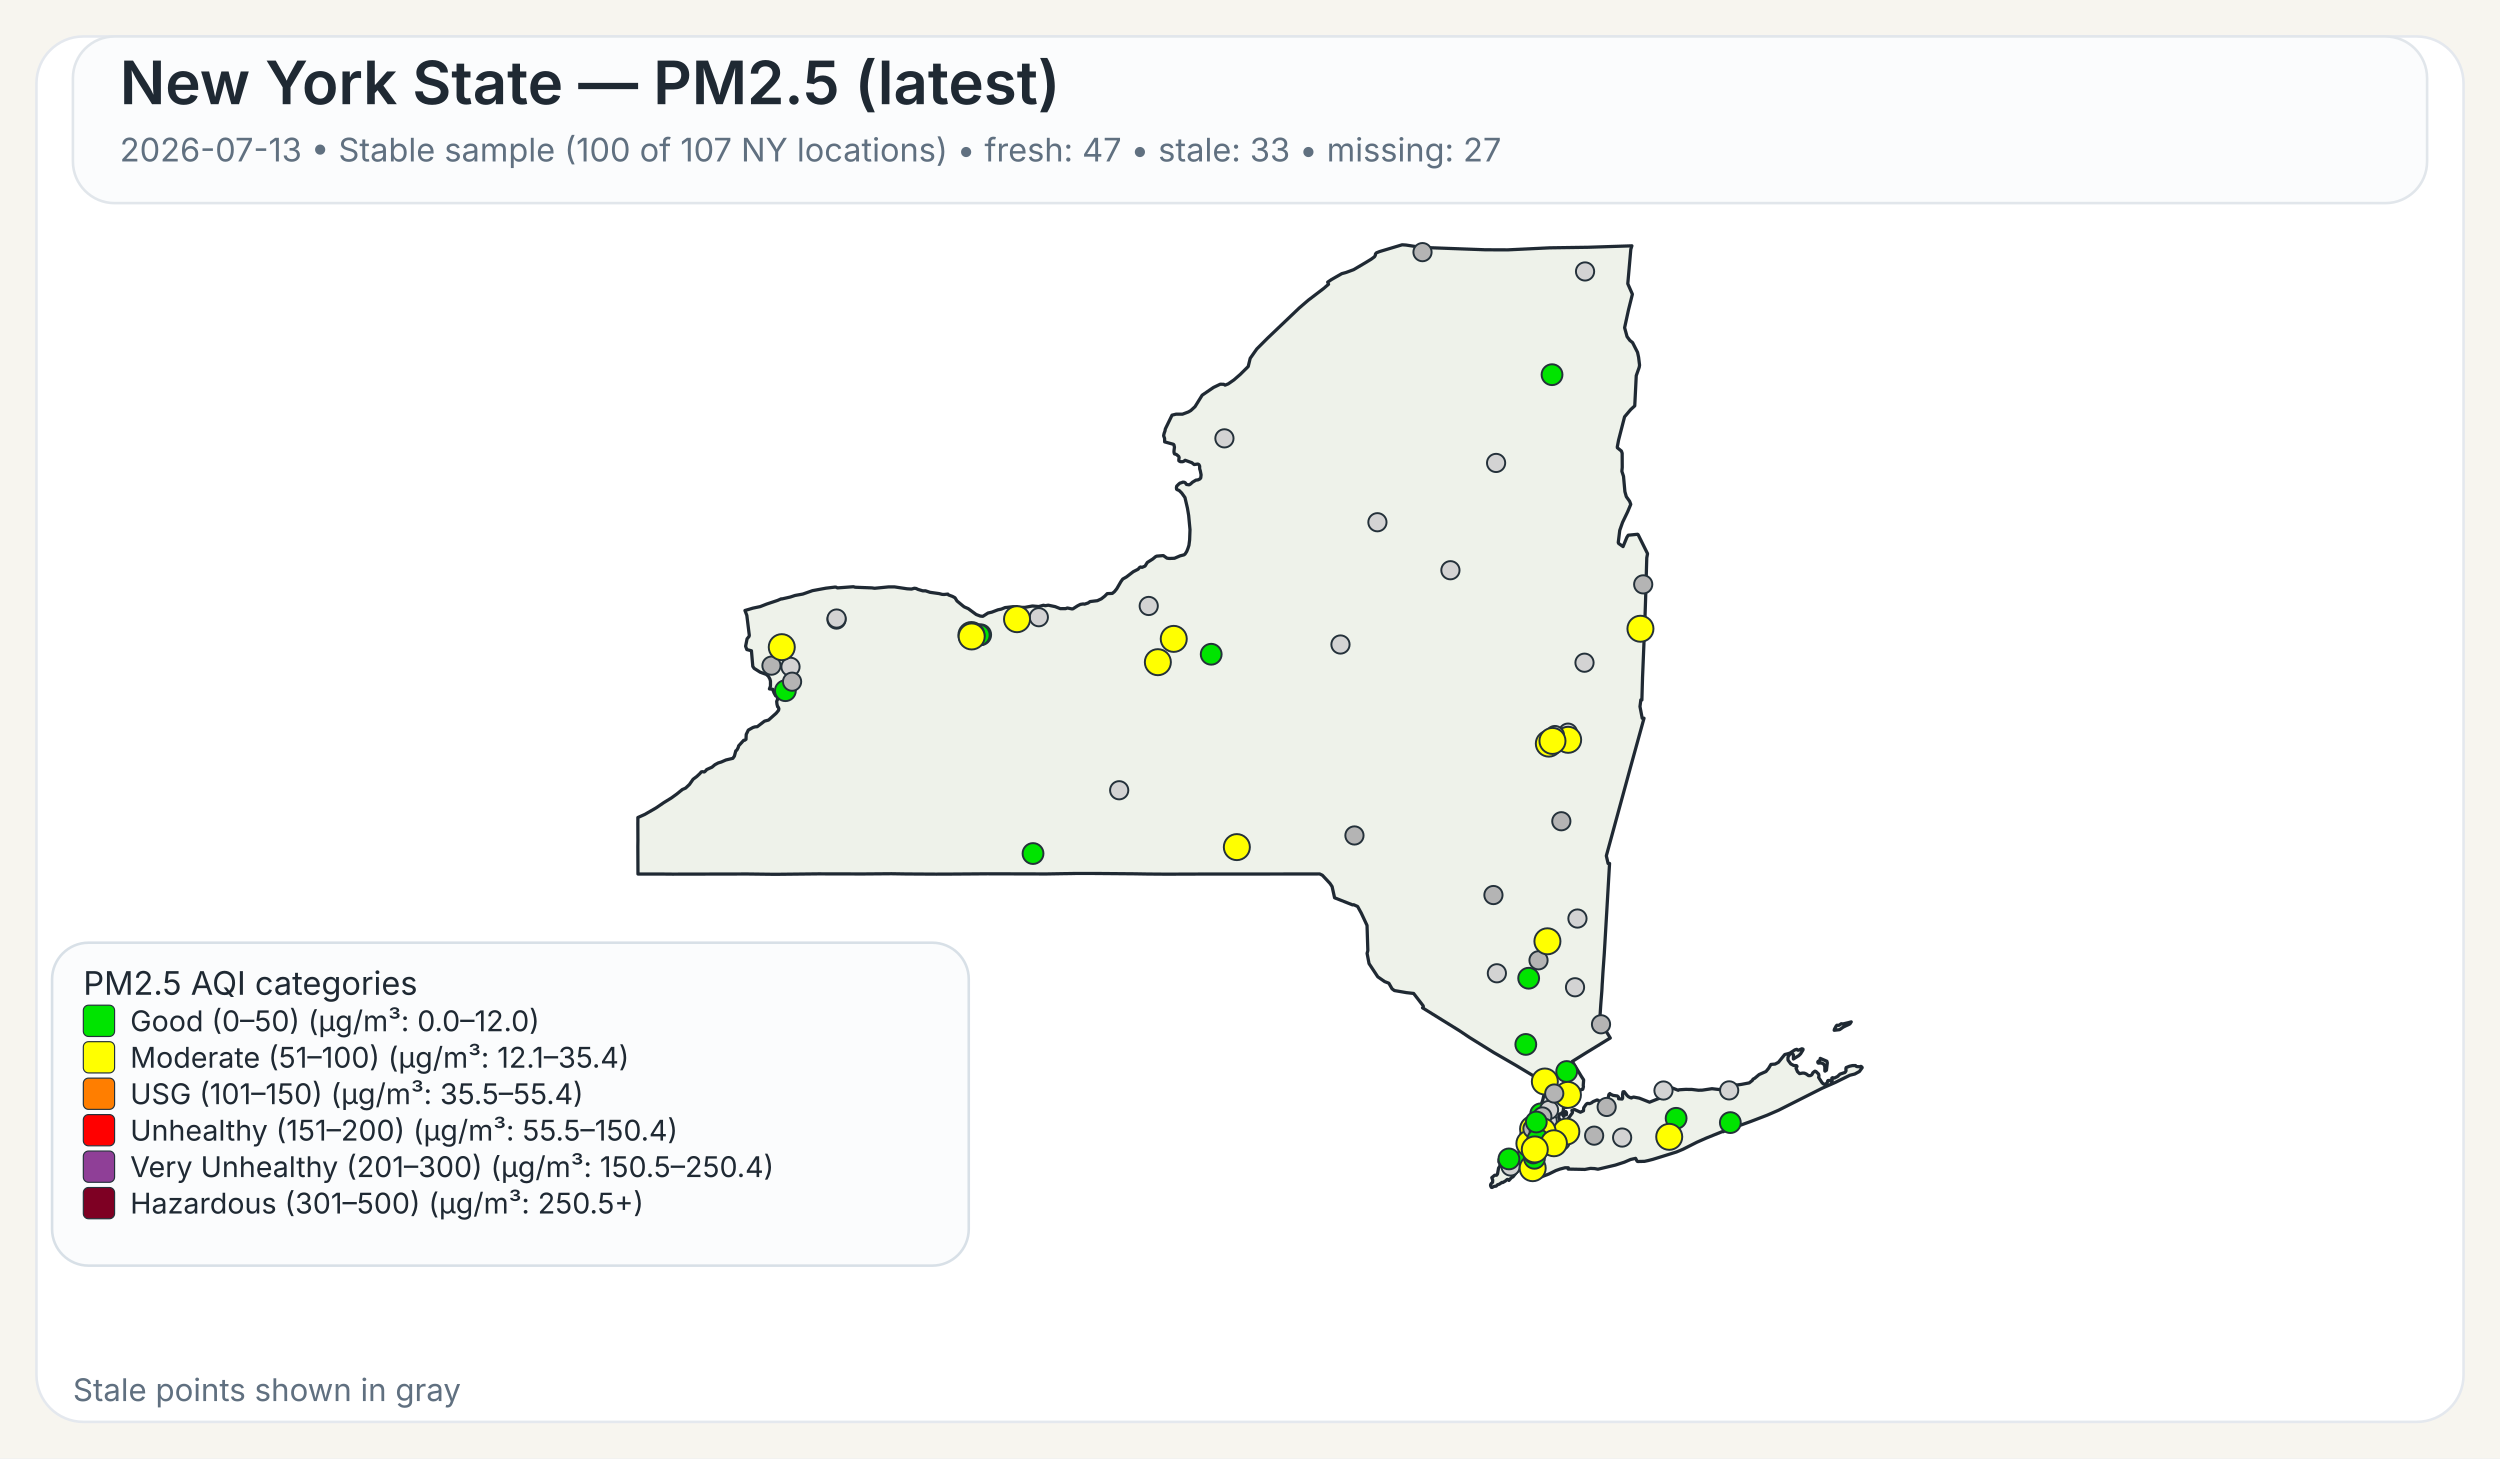
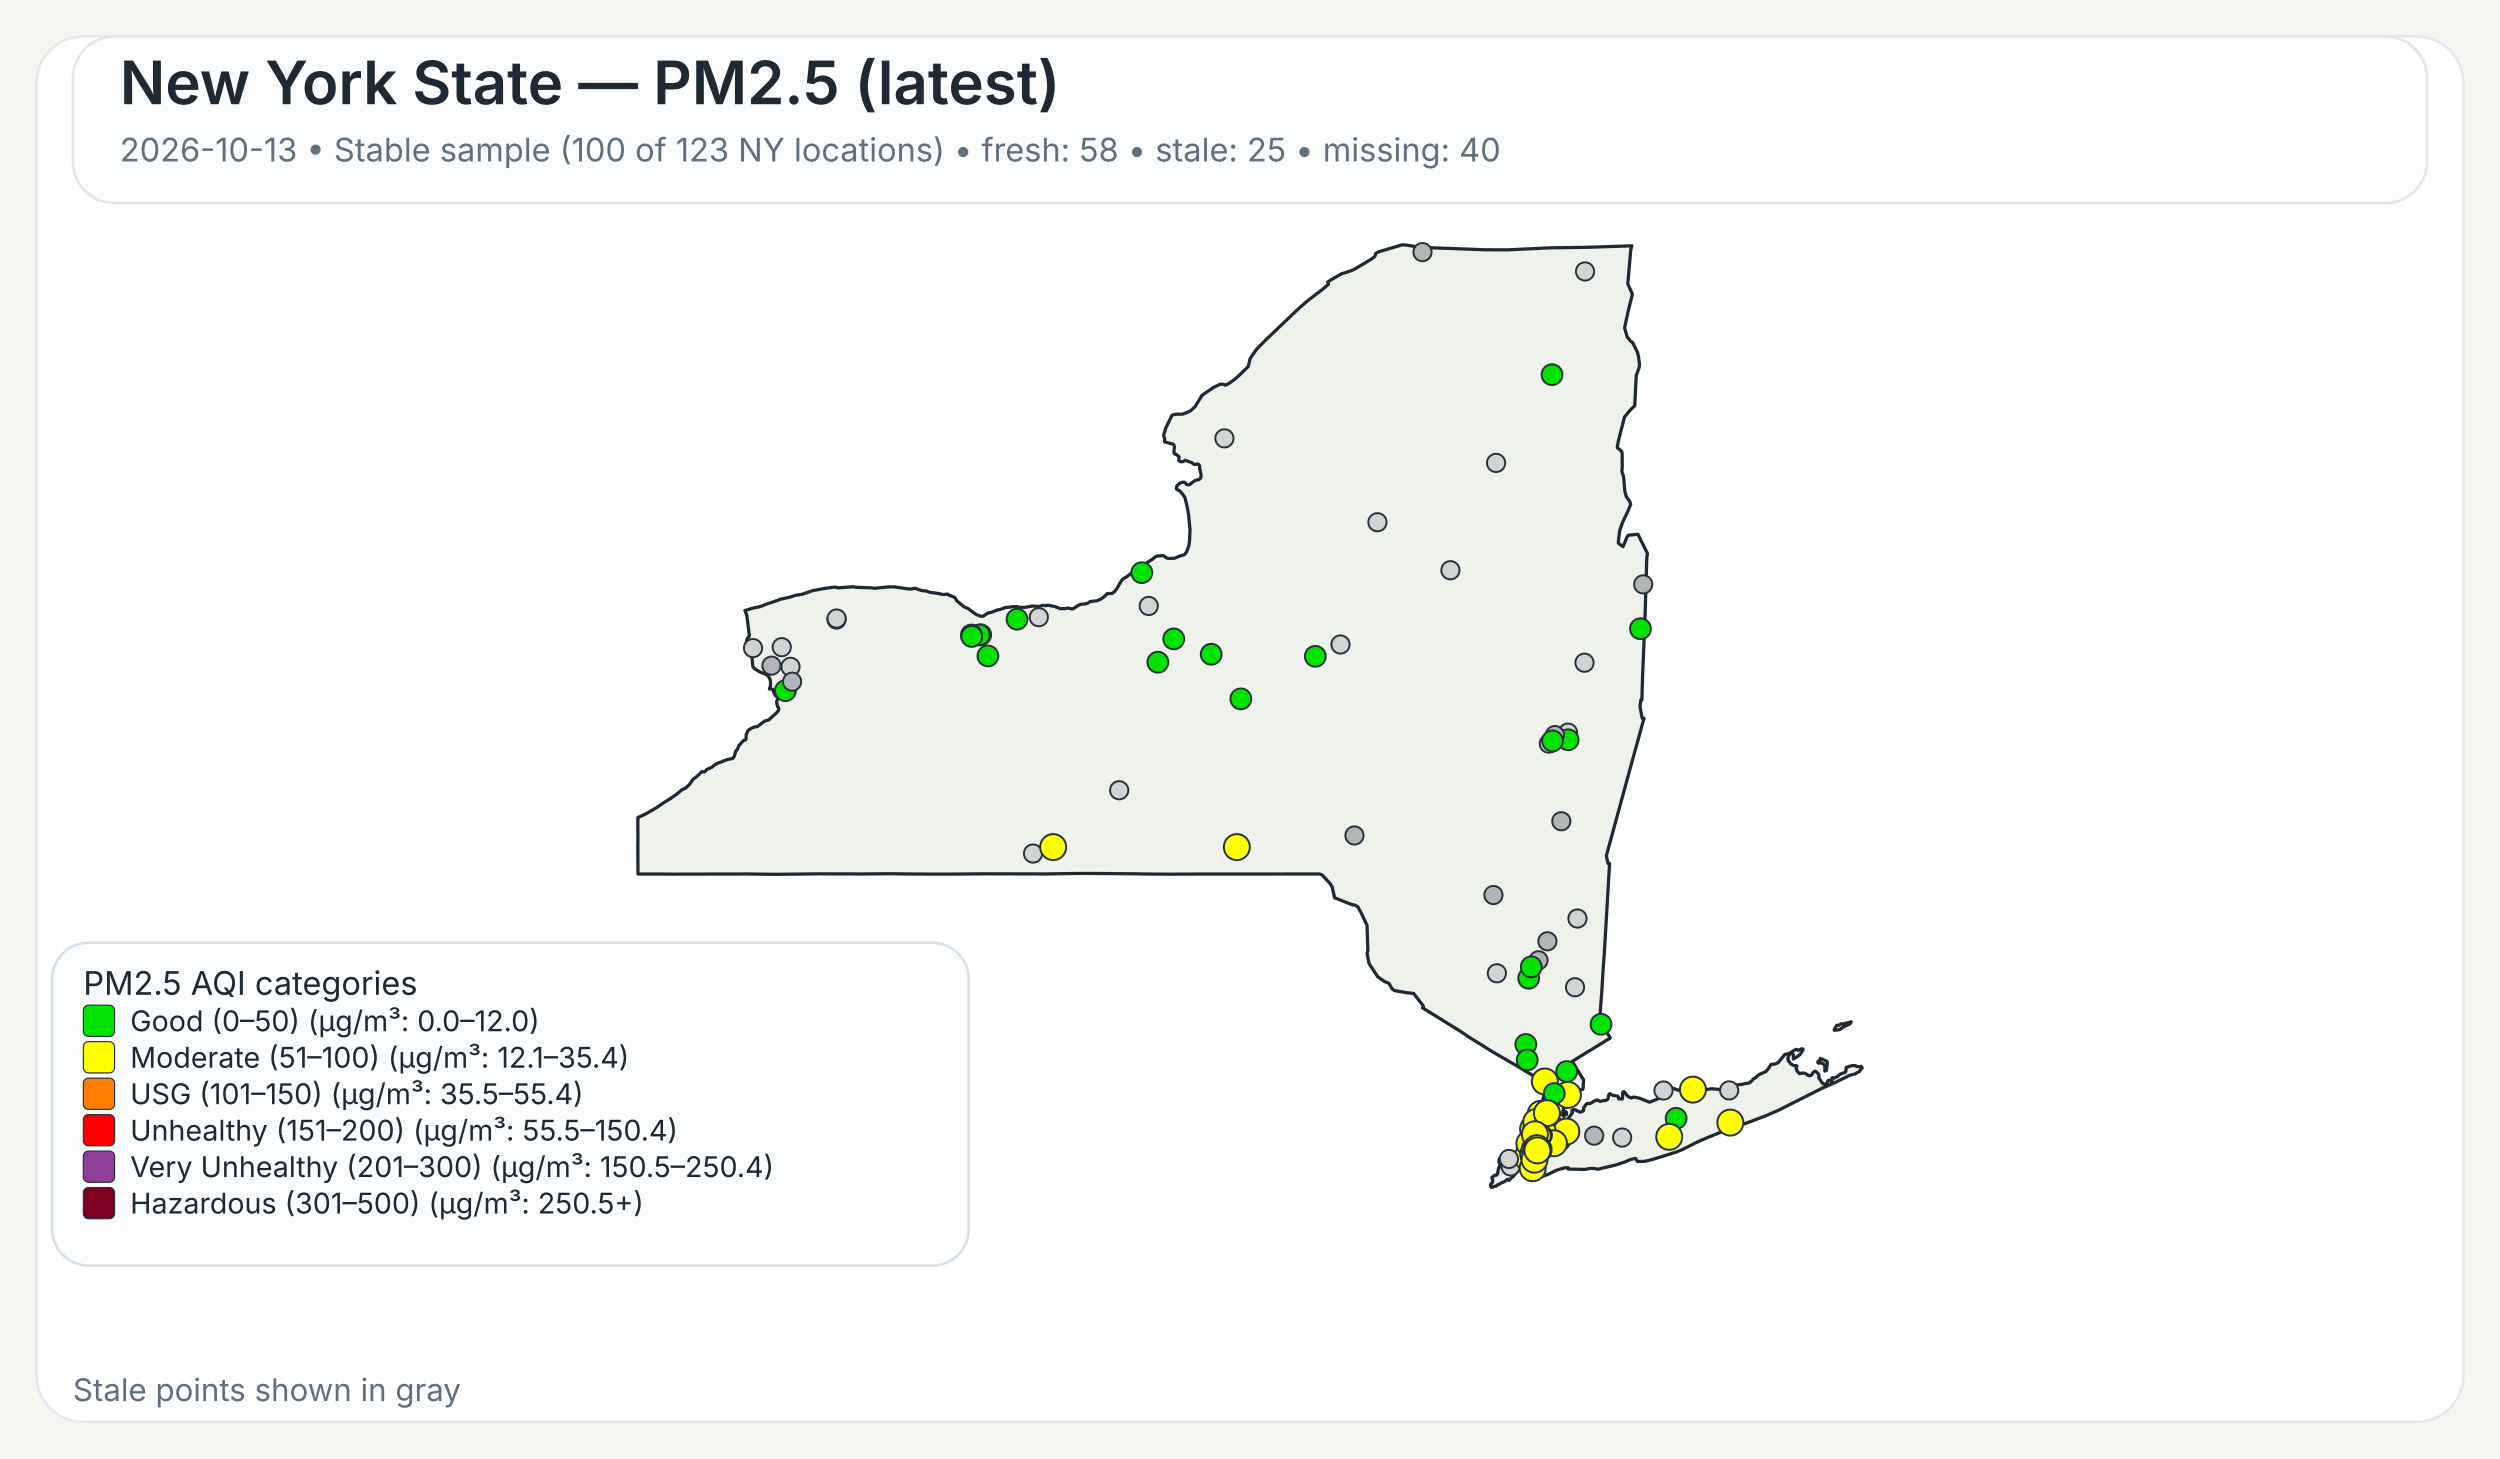
<svg xmlns="http://www.w3.org/2000/svg" width="960" height="560">
  <rect x="0" y="0" width="960" height="560" fill="#F7F5EF" />
  <rect x="14" y="14" width="932" height="532" rx="18" ry="18" fill="#FFFFFF" stroke="#E4E8EE" stroke-width="1" />
  <rect x="28" y="14" width="904" height="64" rx="16" ry="16" fill="#FBFCFD" stroke="#E1E6EB" stroke-width="1" />
  <text x="46" y="40" font-family="Public Sans, Inter, Aptos, Segoe UI, Arial, sans-serif" font-size="23" font-weight="600" fill="#1F2933">New York State — PM2.5 (latest)</text>
-   <text x="46" y="62" font-family="Public Sans, Inter, Aptos, Segoe UI, Arial, sans-serif" font-size="12.5" font-weight="400" fill="#607080">2026-07-13 • Stable sample (100 of 107 NY locations) • fresh: 47 • stale: 33 • missing: 27</text>
+   <text x="46" y="62" font-family="Public Sans, Inter, Aptos, Segoe UI, Arial, sans-serif" font-size="12.5" font-weight="400" fill="#607080">2026-10-13 • Stable sample (100 of 123 NY locations) • fresh: 58 • stale: 25 • missing: 40</text>
  <path d="M601.06,426.90 L601.23,426.83 L601.48,427.07 L601.55,427.32 L601.50,428.06 L601.28,428.08 L601.08,427.81 L601.04,427.27 L601.06,426.90 Z" fill="#EEF2EA" stroke="#1F2933" stroke-width="1.25" stroke-linejoin="round" />
  <path d="M585.16,439.66 L585.21,439.61 L585.24,439.63 L585.33,439.75 L585.00,440.50 L584.94,440.59 L584.83,440.54 L584.77,440.43 L584.80,440.38 L585.16,439.66 Z" fill="#EEF2EA" stroke="#1F2933" stroke-width="1.25" stroke-linejoin="round" />
  <path d="M579.00,452.87 L578.74,452.93 L578.02,453.54 L577.00,454.12 L576.75,454.04 L575.70,454.75 L575.07,454.93 L574.52,455.48 L573.72,455.58 L572.92,456.00 L572.71,455.95 L572.45,455.50 L572.36,455.05 L572.56,454.57 L573.14,454.01 L573.21,453.18 L572.85,452.21 L573.97,451.28 L574.68,451.28 L575.04,450.81 L575.45,448.53 L575.88,447.92 L575.97,447.53 L575.92,446.38 L575.63,446.32 L575.58,446.12 L575.66,445.16 L576.32,444.30 L576.87,444.03 L577.23,444.07 L577.46,444.30 L578.49,444.56 L580.44,444.30 L582.44,443.79 L583.07,443.83 L583.44,444.38 L583.57,445.77 L584.00,446.72 L584.43,447.38 L584.07,448.20 L583.53,448.95 L582.19,450.36 L580.96,451.93 L580.89,451.88 L580.35,452.27 L579.42,453.28 L579.25,452.99 L579.00,452.87 Z" fill="#EEF2EA" stroke="#1F2933" stroke-width="1.25" stroke-linejoin="round" />
  <path d="M698.65,407.28 L698.89,406.98 L698.98,406.42 L701.51,407.51 L701.69,408.12 L701.35,410.97 L700.83,411.31 L700.74,411.25 L700.74,409.57 L700.38,408.71 L700.19,408.52 L699.35,408.18 L698.24,408.24 L698.08,408.08 L698.02,407.81 L698.15,407.57 L698.65,407.28 Z" fill="#EEF2EA" stroke="#1F2933" stroke-width="1.25" stroke-linejoin="round" />
  <path d="M709.87,392.68 L710.87,392.40 L710.37,393.17 L709.71,393.51 L708.74,393.94 L707.77,394.42 L706.83,395.10 L706.37,395.39 L704.33,395.63 L704.44,395.18 L704.77,394.57 L705.12,393.94 L705.39,393.69 L706.11,393.74 L707.05,393.11 L707.70,393.19 L709.32,392.81 L709.87,392.68 Z" fill="#EEF2EA" stroke="#1F2933" stroke-width="1.25" stroke-linejoin="round" />
  <path d="M601.43,424.75 L601.44,424.82 L601.44,424.87 L601.44,424.97 L601.48,425.16 L601.44,425.24 L601.21,425.31 L600.95,425.08 L600.95,424.92 L601.10,424.88 L601.13,424.65 L601.23,424.58 L601.37,424.64 L601.42,424.70 L601.43,424.75 Z" fill="#EEF2EA" stroke="#1F2933" stroke-width="1.25" stroke-linejoin="round" />
  <path d="M623.05,163.10 L621.53,169.00 L621.04,171.61 L621.07,171.95 L622.62,173.20 L622.91,174.06 L622.94,179.46 L622.80,180.98 L623.43,182.92 L623.96,188.79 L624.50,190.70 L624.50,190.71 L625.79,192.51 L626.21,193.67 L625.60,195.12 L625.01,196.54 L623.06,200.59 L622.75,201.47 L621.98,203.67 L621.41,208.34 L621.56,208.68 L623.25,209.89 L624.72,206.33 L625.25,205.52 L628.84,205.16 L629.06,205.34 L632.45,212.18 L632.66,212.61 L632.36,214.21 L632.03,225.74 L632.03,225.80 L632.02,226.34 L632.00,227.05 L631.90,230.25 L631.64,238.09 L631.03,253.00 L630.74,259.97 L630.73,260.06 L630.73,260.23 L630.48,268.80 L630.08,268.74 L629.75,271.32 L630.61,275.80 L631.30,275.80 L628.80,284.88 L626.09,294.70 L622.63,307.38 L616.83,328.64 L617.50,331.57 L618.07,331.57 L617.02,349.62 L617.02,349.66 L616.71,354.88 L616.28,362.25 L616.04,366.27 L615.53,373.42 L615.30,377.22 L615.29,377.28 L615.29,377.35 L615.28,377.44 L615.28,377.49 L615.27,377.53 L615.19,379.03 L615.19,379.14 L615.18,379.18 L615.18,379.35 L615.17,379.49 L615.12,380.31 L615.09,380.73 L615.08,380.89 L614.72,385.46 L614.66,386.30 L614.29,391.98 L618.35,398.60 L616.75,399.56 L616.45,399.75 L610.52,403.39 L609.46,404.03 L609.01,404.31 L603.77,407.58 L605.77,410.89 L606.19,411.58 L606.62,412.29 L607.18,413.23 L608.08,414.62 L608.12,414.70 L607.96,416.83 L608.04,417.28 L607.81,418.17 L607.68,418.35 L607.54,418.27 L606.73,418.62 L606.42,419.73 L606.23,420.03 L605.55,420.48 L604.13,421.08 L603.54,421.65 L602.05,422.64 L600.59,424.82 L600.46,425.17 L600.38,425.37 L600.34,426.13 L600.15,426.98 L600.19,427.32 L600.39,427.51 L600.54,427.87 L600.54,428.09 L600.53,428.27 L600.60,428.55 L600.51,428.65 L600.44,428.71 L600.35,428.62 L600.18,428.29 L600.01,427.93 L600.10,427.54 L599.94,427.19 L599.85,427.21 L599.64,427.48 L599.51,427.81 L599.07,427.70 L598.72,427.92 L598.55,428.85 L598.57,429.17 L598.77,429.63 L599.21,430.17 L599.64,430.41 L600.31,431.59 L600.59,432.07 L600.90,432.04 L601.36,431.60 L601.36,431.60 L602.21,429.98 L602.19,429.51 L603.74,427.42 L603.84,427.11 L603.60,426.42 L603.67,426.33 L604.61,426.05 L606.88,427.09 L607.17,426.96 L608.05,426.54 L608.14,425.40 L608.93,424.24 L609.36,423.80 L609.77,423.70 L610.33,423.82 L611.26,423.43 L611.66,423.07 L613.16,422.42 L613.38,422.39 L614.46,422.95 L616.17,422.51 L616.43,422.62 L617.32,422.20 L617.49,421.82 L617.52,421.77 L617.81,420.28 L618.19,419.93 L618.22,419.96 L618.50,420.18 L618.60,420.26 L618.84,420.36 L619.48,420.63 L619.66,420.66 L619.90,420.69 L620.59,420.79 L621.03,420.85 L621.08,420.86 L621.49,421.26 L621.50,421.39 L621.55,421.93 L622.90,422.03 L623.09,421.64 L623.06,420.27 L623.21,419.33 L623.28,419.23 L623.69,419.22 L624.78,420.64 L625.29,421.11 L626.07,421.51 L626.50,421.62 L626.59,421.46 L627.35,421.28 L629.51,421.69 L629.51,421.69 L633.42,423.24 L638.19,421.34 L638.36,420.84 L638.45,419.18 L638.68,418.35 L640.49,417.89 L642.20,417.80 L644.45,418.67 L644.65,418.48 L647.29,418.32 L649.72,418.35 L652.18,418.65 L653.70,418.61 L657.40,418.06 L660.48,418.42 L661.32,417.62 L664.03,416.80 L665.53,416.46 L666.97,416.64 L668.73,416.40 L671.71,415.83 L672.90,414.88 L673.16,414.40 L673.82,414.05 L675.50,412.63 L678.13,411.46 L679.12,410.27 L680.04,408.74 L681.66,408.60 L682.91,407.93 L685.34,404.94 L686.69,404.59 L687.35,404.38 L689.21,403.16 L689.94,402.93 L690.28,403.23 L690.57,403.30 L691.93,402.73 L692.35,402.87 L692.38,403.11 L691.44,404.66 L690.75,405.35 L688.66,406.65 L688.68,405.06 L688.30,404.60 L687.92,404.54 L687.60,404.66 L687.09,405.06 L686.58,406.01 L686.59,407.08 L687.65,408.54 L688.81,409.15 L689.85,409.20 L690.06,409.50 L689.68,410.21 L690.24,411.51 L691.03,412.27 L692.17,412.06 L692.88,412.09 L693.59,412.39 L694.51,413.06 L695.19,413.03 L695.62,412.79 L695.84,412.56 L696.12,411.95 L696.83,411.38 L696.98,411.33 L697.37,411.49 L698.35,412.46 L698.48,413.14 L698.35,413.73 L699.60,415.66 L700.04,416.12 L700.44,416.32 L700.84,416.33 L701.58,415.93 L701.76,415.37 L701.81,415.13 L701.99,414.91 L702.86,414.89 L703.07,415.26 L703.12,415.25 L703.24,415.22 L703.45,415.13 L703.57,414.86 L703.45,414.38 L703.43,414.00 L703.70,413.83 L704.39,413.98 L705.62,413.37 L706.56,412.46 L708.48,411.82 L708.83,411.29 L708.88,410.85 L708.80,410.51 L708.92,409.94 L710.19,409.44 L711.31,409.19 L712.51,409.17 L712.73,409.44 L713.09,409.58 L714.27,409.63 L714.58,409.48 L714.99,409.75 L715.07,409.99 L714.02,411.45 L712.24,412.42 L710.34,412.90 L704.77,415.65 L699.71,417.88 L682.98,426.32 L678.57,428.24 L672.42,430.60 L662.20,434.30 L661.73,434.58 L661.49,434.51 L660.84,434.74 L655.19,437.03 L651.62,438.61 L646.31,441.30 L643.78,442.36 L638.41,444.04 L634.66,445.20 L632.83,445.67 L631.47,445.96 L631.32,445.96 L628.83,446.02 L628.63,445.87 L628.07,444.81 L626.15,445.24 L623.74,446.28 L621.85,446.89 L620.27,447.40 L613.61,448.98 L612.34,448.74 L610.73,448.66 L608.60,449.06 L605.36,448.99 L602.17,448.93 L602.19,448.77 L602.25,448.43 L600.97,448.42 L599.39,448.83 L599.07,448.91 L597.43,449.50 L594.79,450.81 L591.48,452.07 L591.48,451.26 L591.59,450.86 L591.41,450.49 L591.24,450.39 L590.88,450.18 L590.56,449.81 L590.00,449.87 L588.10,450.05 L587.46,450.03 L587.05,449.85 L586.87,449.72 L586.81,449.43 L587.15,448.99 L587.21,448.90 L587.49,448.42 L587.39,448.02 L586.94,447.62 L585.63,447.32 L585.23,446.64 L585.06,445.69 L585.31,444.71 L585.45,444.41 L585.68,443.96 L586.50,442.95 L586.37,441.37 L586.22,441.17 L586.16,441.08 L586.11,440.71 L586.29,440.19 L586.49,440.03 L586.59,439.53 L586.42,439.11 L586.13,438.91 L586.77,435.14 L587.04,434.58 L587.53,433.54 L588.00,432.56 L588.37,431.79 L590.66,426.98 L591.27,425.68 L591.55,425.09 L591.55,425.09 L591.90,424.00 L592.36,422.57 L592.47,422.24 L593.89,415.87 L593.37,415.86 L592.83,415.54 L585.14,410.91 L585.14,410.91 L582.09,409.08 L581.83,408.93 L574.90,404.92 L573.64,404.20 L565.84,399.35 L564.27,398.37 L560.37,395.76 L546.26,387.01 L546.57,386.68 L546.49,386.22 L542.83,381.48 L542.63,381.46 L540.06,381.17 L535.45,380.37 L534.54,379.69 L533.32,377.55 L531.70,376.93 L529.06,375.09 L525.71,370.01 L525.14,367.03 L524.96,366.10 L525.25,365.02 L524.94,355.37 L522.72,350.61 L521.32,348.08 L519.78,347.40 L519.41,347.49 L512.48,344.75 L511.52,340.44 L510.72,339.24 L507.79,336.09 L506.74,335.59 L502.43,335.60 L502.18,335.60 L499.75,335.60 L499.39,335.61 L499.35,335.61 L469.83,335.63 L469.66,335.63 L462.36,335.64 L461.30,335.63 L460.85,335.63 L460.00,335.64 L448.21,335.68 L447.85,335.68 L441.17,335.63 L440.91,335.63 L435.49,335.54 L435.46,335.54 L420.14,335.41 L418.99,335.41 L413.90,335.41 L413.83,335.41 L413.52,335.41 L412.93,335.41 L412.60,335.42 L411.23,335.45 L411.22,335.45 L408.74,335.48 L408.73,335.48 L401.77,335.60 L379.14,335.54 L372.91,335.59 L364.59,335.65 L360.26,335.66 L359.71,335.67 L347.88,335.60 L347.87,335.60 L342.30,335.51 L337.43,335.55 L331.40,335.60 L314.24,335.56 L297.70,335.74 L295.08,335.71 L287.13,335.61 L286.61,335.61 L258.23,335.67 L257.47,335.66 L253.93,335.63 L253.07,335.62 L253.07,335.63 L244.98,335.62 L244.93,325.04 L244.95,323.48 L244.96,322.52 L244.95,321.67 L244.95,321.16 L244.95,320.84 L244.93,316.08 L244.94,315.42 L244.94,313.93 L247.57,312.75 L251.88,310.27 L254.93,308.19 L257.77,306.44 L259.87,304.92 L262.02,303.17 L263.28,302.62 L264.74,301.24 L266.14,299.24 L267.54,298.19 L268.72,297.09 L269.32,296.39 L269.90,296.33 L270.33,296.44 L270.54,296.38 L271.04,295.92 L271.36,295.51 L273.40,294.60 L274.52,293.65 L275.81,292.96 L276.98,292.61 L278.76,291.83 L281.41,291.20 L282.01,290.34 L282.12,289.92 L282.55,288.31 L282.75,288.22 L283.00,287.95 L283.49,287.01 L283.63,286.42 L285.57,284.28 L285.90,284.29 L286.46,283.91 L286.55,282.02 L287.35,280.35 L289.13,279.36 L289.89,279.12 L290.78,279.05 L293.57,276.92 L295.12,276.50 L298.07,273.86 L298.97,272.76 L299.09,272.13 L298.79,271.45 L298.62,271.42 L298.36,270.43 L298.24,269.33 L298.55,268.66 L298.61,268.16 L298.25,267.28 L297.85,267.20 L297.24,266.09 L296.70,264.68 L295.46,264.54 L295.86,263.47 L295.86,261.59 L295.66,260.80 L295.08,259.71 L294.94,259.59 L294.28,258.99 L291.89,258.11 L289.57,256.64 L289.07,255.88 L288.57,250.10 L288.55,249.89 L286.78,249.43 L286.31,248.17 L286.88,245.30 L287.63,244.40 L287.73,243.95 L286.78,236.32 L286.06,234.43 L289.07,233.54 L291.93,232.93 L294.37,231.97 L298.62,230.55 L299.99,229.95 L300.12,230.02 L303.47,229.26 L305.29,228.66 L308.28,228.12 L312.00,226.81 L317.17,225.86 L320.65,225.44 L321.03,225.47 L321.59,225.76 L322.04,225.72 L327.70,225.30 L328.39,225.50 L334.82,225.75 L335.83,225.90 L341.09,225.38 L343.51,225.37 L348.32,226.10 L349.98,226.20 L350.03,226.20 L351.12,225.89 L351.79,225.98 L352.52,226.34 L354.31,226.87 L355.38,226.87 L357.13,227.45 L360.63,227.94 L361.77,228.24 L362.50,228.28 L363.98,228.13 L364.17,228.44 L365.74,229.01 L366.72,229.54 L367.48,230.77 L369.92,232.79 L370.31,233.07 L371.82,233.73 L373.38,234.88 L374.86,235.97 L376.42,236.57 L377.42,236.67 L379.40,235.40 L380.84,235.07 L383.21,234.17 L384.54,233.89 L385.93,233.32 L386.27,233.28 L386.83,233.22 L388.90,232.98 L390.48,232.95 L391.11,233.18 L393.48,233.24 L396.46,232.70 L398.89,232.91 L400.66,232.42 L401.43,232.58 L402.53,232.39 L405.18,232.95 L407.17,233.73 L409.20,233.71 L409.87,233.47 L411.66,233.83 L412.03,233.77 L413.80,232.63 L414.88,232.08 L415.91,231.92 L416.48,231.99 L417.81,231.55 L418.60,231.00 L421.39,230.66 L422.92,229.95 L424.23,228.91 L425.18,227.95 L425.69,227.93 L427.12,227.87 L427.93,227.21 L428.83,226.10 L430.44,223.32 L431.14,222.35 L431.96,221.89 L432.55,221.55 L435.18,219.53 L437.03,218.59 L437.61,217.92 L437.98,217.72 L438.51,217.88 L439.70,217.38 L440.56,215.99 L442.64,214.67 L443.82,213.70 L444.23,213.55 L446.72,213.34 L448.11,214.33 L448.97,214.45 L450.99,214.38 L453.20,213.43 L454.63,213.07 L455.05,212.77 L455.69,211.79 L456.17,210.59 L456.55,209.40 L456.81,207.36 L456.96,203.41 L456.73,200.97 L456.44,197.89 L455.97,195.10 L455.02,191.05 L453.78,189.32 L452.78,188.33 L452.13,188.08 L451.81,187.86 L451.74,187.30 L451.84,186.69 L452.22,186.31 L452.64,185.89 L453.10,185.51 L453.80,185.32 L454.18,185.14 L454.70,185.18 L455.13,185.37 L455.61,186.03 L456.63,186.18 L457.19,185.84 L457.91,185.17 L459.24,184.37 L460.00,184.28 L460.73,183.93 L461.08,183.54 L461.22,182.35 L460.90,180.72 L460.70,180.14 L460.66,179.72 L460.67,178.99 L460.38,178.40 L459.97,178.19 L458.56,178.39 L457.66,177.67 L455.09,176.75 L454.57,177.13 L454.12,177.30 L453.65,177.30 L453.29,177.28 L452.94,177.12 L452.67,176.90 L452.67,176.38 L452.79,175.72 L452.62,175.27 L451.89,174.63 L451.54,174.45 L451.01,174.30 L450.87,173.94 L450.80,173.54 L450.84,172.88 L450.99,171.72 L450.78,170.78 L450.56,170.60 L447.23,169.68 L447.20,168.34 L446.83,167.32 L447.02,166.42 L447.35,165.48 L447.50,164.69 L450.06,159.42 L451.61,159.04 L454.05,159.05 L456.36,158.18 L457.28,157.64 L458.88,156.17 L461.63,151.75 L465.96,148.79 L468.59,147.53 L469.94,147.58 L470.43,147.90 L471.65,147.40 L473.83,145.88 L476.29,143.74 L476.97,143.06 L479.31,140.74 L480.08,137.59 L482.60,134.01 L486.70,129.90 L498.91,118.26 L502.36,115.29 L508.27,110.78 L510.16,109.15 L509.83,108.34 L511.28,107.35 L515.25,105.08 L516.86,104.64 L519.80,103.55 L524.26,100.92 L526.51,99.55 L527.81,98.60 L528.14,98.00 L528.16,97.54 L528.55,97.08 L529.76,96.60 L538.43,94.00 L539.92,94.10 L544.47,94.80 L545.84,95.00 L570.26,95.91 L578.85,95.95 L585.96,95.61 L595.04,95.17 L609.91,94.95 L626.65,94.40 L626.23,95.73 L625.68,102.02 L625.07,108.95 L626.84,112.98 L625.33,119.03 L623.85,125.84 L624.79,129.27 L625.53,130.26 L625.83,130.68 L626.91,131.56 L626.91,131.56 L628.81,135.29 L629.22,137.19 L629.59,140.21 L629.45,141.06 L628.32,144.25 L627.83,154.15 L627.74,155.85 L626.19,157.27 L623.83,160.07 L623.05,163.10 Z" fill="#EEF2EA" stroke="#1F2933" stroke-width="1.25" stroke-linejoin="round" />
  <circle cx="574.80" cy="373.74" r="3.50" fill="lightgray" stroke="#24313A" stroke-width="0.75" />
  <circle cx="296.24" cy="255.61" r="3.50" fill="rgb(180,180,180)" stroke="#24313A" stroke-width="0.75" />
  <circle cx="585.91" cy="401.06" r="4.00" fill="#00E400" stroke="#24313A" stroke-width="0.75" />
  <circle cx="590.67" cy="430.08" r="3.50" fill="lightgray" stroke="#24313A" stroke-width="0.75" />
  <circle cx="587.01" cy="375.64" r="4.00" fill="#00E400" stroke="#24313A" stroke-width="0.75" />
  <circle cx="580.07" cy="447.93" r="3.50" fill="lightgray" stroke="#24313A" stroke-width="0.75" />
  <circle cx="528.93" cy="200.54" r="3.50" fill="lightgray" stroke="#24313A" stroke-width="0.75" />
  <circle cx="622.90" cy="436.82" r="3.50" fill="lightgray" stroke="#24313A" stroke-width="0.75" />
  <circle cx="321.22" cy="237.92" r="3.50" fill="lightgray" stroke="#24313A" stroke-width="0.75" />
  <circle cx="556.96" cy="218.97" r="3.50" fill="lightgray" stroke="#24313A" stroke-width="0.75" />
  <circle cx="574.50" cy="177.77" r="3.50" fill="lightgray" stroke="#24313A" stroke-width="0.75" />
  <circle cx="429.77" cy="303.46" r="3.50" fill="lightgray" stroke="#24313A" stroke-width="0.75" />
  <circle cx="514.74" cy="247.49" r="3.50" fill="lightgray" stroke="#24313A" stroke-width="0.75" />
  <circle cx="470.18" cy="168.33" r="3.50" fill="lightgray" stroke="#24313A" stroke-width="0.75" />
  <circle cx="376.59" cy="243.75" r="4.00" fill="#00E400" stroke="#24313A" stroke-width="0.75" />
-   <circle cx="591.63" cy="427.72" r="4.00" fill="#00E400" stroke="#24313A" stroke-width="0.75" />
-   <circle cx="593.40" cy="430.37" r="4.00" fill="#00E400" stroke="#24313A" stroke-width="0.75" />
-   <circle cx="593.93" cy="437.51" r="4.00" fill="#00E400" stroke="#24313A" stroke-width="0.75" />
+   <circle cx="591.63" cy="427.72" r="5.00" fill="#FFFF00" stroke="#24313A" stroke-width="0.75" />
+   <circle cx="593.40" cy="430.37" r="3.50" fill="lightgray" stroke="#24313A" stroke-width="0.75" />
+   <circle cx="593.93" cy="437.51" r="5.00" fill="#FFFF00" stroke="#24313A" stroke-width="0.75" />
  <circle cx="602.12" cy="281.33" r="3.50" fill="lightgray" stroke="#24313A" stroke-width="0.75" />
  <circle cx="398.91" cy="237.01" r="3.50" fill="lightgray" stroke="#24313A" stroke-width="0.75" />
-   <circle cx="598.03" cy="436.67" r="4.00" fill="#00E400" stroke="#24313A" stroke-width="0.75" />
+   <circle cx="598.03" cy="436.67" r="5.00" fill="#FFFF00" stroke="#24313A" stroke-width="0.75" />
  <circle cx="595.98" cy="143.88" r="4.00" fill="#00E400" stroke="#24313A" stroke-width="0.75" />
  <circle cx="601.61" cy="411.46" r="4.00" fill="#00E400" stroke="#24313A" stroke-width="0.75" />
  <circle cx="608.45" cy="254.48" r="3.50" fill="lightgray" stroke="#24313A" stroke-width="0.75" />
  <circle cx="604.81" cy="379.11" r="3.50" fill="lightgray" stroke="#24313A" stroke-width="0.75" />
  <circle cx="588.51" cy="437.27" r="3.50" fill="rgb(180,180,180)" stroke="#24313A" stroke-width="0.75" />
  <circle cx="465.10" cy="251.23" r="4.00" fill="#00E400" stroke="#24313A" stroke-width="0.75" />
-   <circle cx="396.68" cy="327.76" r="4.00" fill="#00E400" stroke="#24313A" stroke-width="0.75" />
+   <circle cx="396.68" cy="327.76" r="3.50" fill="lightgray" stroke="#24313A" stroke-width="0.75" />
  <circle cx="643.63" cy="429.43" r="4.00" fill="#00E400" stroke="#24313A" stroke-width="0.75" />
-   <circle cx="586.47" cy="444.33" r="4.00" fill="#00E400" stroke="#24313A" stroke-width="0.75" />
+   <circle cx="586.47" cy="444.33" r="5.00" fill="#FFFF00" stroke="#24313A" stroke-width="0.75" />
  <circle cx="303.55" cy="256.06" r="3.50" fill="lightgray" stroke="#24313A" stroke-width="0.75" />
-   <circle cx="602.17" cy="284.09" r="5.00" fill="#FFFF00" stroke="#24313A" stroke-width="0.75" />
+   <circle cx="602.17" cy="284.09" r="4.00" fill="#00E400" stroke="#24313A" stroke-width="0.75" />
  <circle cx="301.59" cy="265.22" r="4.00" fill="#00E400" stroke="#24313A" stroke-width="0.75" />
  <circle cx="321.26" cy="237.52" r="3.50" fill="lightgray" stroke="#24313A" stroke-width="0.75" />
  <circle cx="612.15" cy="436.09" r="3.50" fill="rgb(180,180,180)" stroke="#24313A" stroke-width="0.75" />
  <circle cx="587.88" cy="438.53" r="3.50" fill="rgb(180,180,180)" stroke="#24313A" stroke-width="0.75" />
-   <circle cx="591.83" cy="440.12" r="4.00" fill="#00E400" stroke="#24313A" stroke-width="0.75" />
+   <circle cx="591.83" cy="440.12" r="3.50" fill="lightgray" stroke="#24313A" stroke-width="0.75" />
  <circle cx="594.32" cy="430.48" r="3.50" fill="lightgray" stroke="#24313A" stroke-width="0.75" />
  <circle cx="594.83" cy="426.21" r="3.50" fill="lightgray" stroke="#24313A" stroke-width="0.75" />
  <circle cx="605.74" cy="352.72" r="3.50" fill="lightgray" stroke="#24313A" stroke-width="0.75" />
  <circle cx="664.00" cy="418.71" r="3.50" fill="lightgray" stroke="#24313A" stroke-width="0.75" />
  <circle cx="546.24" cy="96.82" r="3.50" fill="rgb(180,180,180)" stroke="#24313A" stroke-width="0.75" />
  <circle cx="638.78" cy="418.76" r="3.50" fill="lightgray" stroke="#24313A" stroke-width="0.75" />
  <circle cx="304.16" cy="261.77" r="3.50" fill="rgb(180,180,180)" stroke="#24313A" stroke-width="0.75" />
  <circle cx="441.11" cy="232.69" r="3.50" fill="lightgray" stroke="#24313A" stroke-width="0.75" />
-   <circle cx="598.43" cy="436.52" r="3.50" fill="rgb(180,180,180)" stroke="#24313A" stroke-width="0.75" />
+   <circle cx="598.43" cy="436.52" r="5.00" fill="#FFFF00" stroke="#24313A" stroke-width="0.75" />
  <circle cx="376.03" cy="243.84" r="4.00" fill="#00E400" stroke="#24313A" stroke-width="0.75" />
  <circle cx="592.26" cy="428.72" r="3.50" fill="rgb(180,180,180)" stroke="#24313A" stroke-width="0.75" />
-   <circle cx="579.43" cy="445.03" r="4.00" fill="#00E400" stroke="#24313A" stroke-width="0.75" />
+   <circle cx="579.43" cy="445.03" r="3.50" fill="lightgray" stroke="#24313A" stroke-width="0.75" />
  <circle cx="602.08" cy="420.44" r="5.00" fill="#FFFF00" stroke="#24313A" stroke-width="0.75" />
  <circle cx="590.18" cy="441.64" r="3.50" fill="rgb(180,180,180)" stroke="#24313A" stroke-width="0.75" />
  <circle cx="520.11" cy="320.82" r="3.50" fill="rgb(180,180,180)" stroke="#24313A" stroke-width="0.75" />
  <circle cx="601.48" cy="434.51" r="3.50" fill="rgb(180,180,180)" stroke="#24313A" stroke-width="0.75" />
  <circle cx="598.28" cy="436.62" r="3.50" fill="rgb(180,180,180)" stroke="#24313A" stroke-width="0.75" />
-   <circle cx="601.48" cy="434.52" r="3.50" fill="rgb(180,180,180)" stroke="#24313A" stroke-width="0.75" />
+   <circle cx="601.48" cy="434.52" r="3.50" fill="lightgray" stroke="#24313A" stroke-width="0.75" />
  <circle cx="608.66" cy="104.24" r="3.50" fill="lightgray" stroke="#24313A" stroke-width="0.75" />
-   <circle cx="373.02" cy="243.85" r="5.00" fill="#FFFF00" stroke="#24313A" stroke-width="0.75" />
-   <circle cx="598.27" cy="436.67" r="3.50" fill="rgb(180,180,180)" stroke="#24313A" stroke-width="0.75" />
+   <circle cx="373.02" cy="243.85" r="4.00" fill="#00E400" stroke="#24313A" stroke-width="0.75" />
+   <circle cx="598.27" cy="436.67" r="3.50" fill="lightgray" stroke="#24313A" stroke-width="0.75" />
  <circle cx="598.28" cy="436.62" r="3.50" fill="lightgray" stroke="#24313A" stroke-width="0.75" />
-   <circle cx="587.67" cy="436.46" r="4.00" fill="#00E400" stroke="#24313A" stroke-width="0.75" />
+   <circle cx="587.67" cy="436.46" r="3.50" fill="lightgray" stroke="#24313A" stroke-width="0.75" />
  <circle cx="590.79" cy="368.76" r="3.50" fill="rgb(180,180,180)" stroke="#24313A" stroke-width="0.75" />
  <circle cx="593.22" cy="415.30" r="5.00" fill="#FFFF00" stroke="#24313A" stroke-width="0.75" />
  <circle cx="590.92" cy="439.03" r="5.00" fill="#FFFF00" stroke="#24313A" stroke-width="0.75" />
-   <circle cx="300.20" cy="248.51" r="5.00" fill="#FFFF00" stroke="#24313A" stroke-width="0.75" />
+   <circle cx="300.20" cy="248.51" r="3.50" fill="lightgray" stroke="#24313A" stroke-width="0.75" />
  <circle cx="588.55" cy="448.58" r="5.00" fill="#FFFF00" stroke="#24313A" stroke-width="0.75" />
-   <circle cx="592.77" cy="438.21" r="3.50" fill="rgb(180,180,180)" stroke="#24313A" stroke-width="0.75" />
+   <circle cx="592.77" cy="438.21" r="3.50" fill="lightgray" stroke="#24313A" stroke-width="0.75" />
  <circle cx="592.77" cy="438.23" r="3.50" fill="rgb(180,180,180)" stroke="#24313A" stroke-width="0.75" />
  <circle cx="592.78" cy="438.21" r="3.50" fill="rgb(180,180,180)" stroke="#24313A" stroke-width="0.75" />
  <circle cx="592.81" cy="438.17" r="3.50" fill="rgb(180,180,180)" stroke="#24313A" stroke-width="0.75" />
  <circle cx="592.70" cy="438.35" r="3.50" fill="rgb(180,180,180)" stroke="#24313A" stroke-width="0.75" />
  <circle cx="592.76" cy="438.20" r="3.50" fill="lightgray" stroke="#24313A" stroke-width="0.75" />
-   <circle cx="592.66" cy="438.26" r="3.50" fill="rgb(180,180,180)" stroke="#24313A" stroke-width="0.75" />
+   <circle cx="592.66" cy="438.26" r="3.50" fill="lightgray" stroke="#24313A" stroke-width="0.75" />
  <circle cx="599.38" cy="438.19" r="3.50" fill="rgb(180,180,180)" stroke="#24313A" stroke-width="0.75" />
  <circle cx="474.95" cy="325.29" r="5.00" fill="#FFFF00" stroke="#24313A" stroke-width="0.75" />
  <circle cx="588.70" cy="433.55" r="5.00" fill="#FFFF00" stroke="#24313A" stroke-width="0.75" />
  <circle cx="601.48" cy="434.52" r="5.00" fill="#FFFF00" stroke="#24313A" stroke-width="0.75" />
-   <circle cx="629.93" cy="241.44" r="5.00" fill="#FFFF00" stroke="#24313A" stroke-width="0.75" />
+   <circle cx="629.93" cy="241.44" r="4.00" fill="#00E400" stroke="#24313A" stroke-width="0.75" />
  <circle cx="599.55" cy="315.36" r="3.50" fill="rgb(180,180,180)" stroke="#24313A" stroke-width="0.75" />
  <circle cx="588.57" cy="437.98" r="3.50" fill="lightgray" stroke="#24313A" stroke-width="0.75" />
  <circle cx="595.75" cy="285.13" r="3.50" fill="rgb(180,180,180)" stroke="#24313A" stroke-width="0.75" />
-   <circle cx="589.13" cy="443.87" r="4.00" fill="#00E400" stroke="#24313A" stroke-width="0.75" />
-   <circle cx="594.21" cy="361.46" r="5.00" fill="#FFFF00" stroke="#24313A" stroke-width="0.75" />
-   <circle cx="614.79" cy="393.33" r="3.50" fill="rgb(180,180,180)" stroke="#24313A" stroke-width="0.75" />
-   <circle cx="664.45" cy="431.08" r="3.50" fill="rgb(180,180,180)" stroke="#24313A" stroke-width="0.75" />
+   <circle cx="589.13" cy="443.87" r="5.00" fill="#FFFF00" stroke="#24313A" stroke-width="0.75" />
+   <circle cx="594.21" cy="361.46" r="3.50" fill="rgb(180,180,180)" stroke="#24313A" stroke-width="0.75" />
+   <circle cx="614.79" cy="393.33" r="4.00" fill="#00E400" stroke="#24313A" stroke-width="0.75" />
+   <circle cx="664.45" cy="431.08" r="3.50" fill="lightgray" stroke="#24313A" stroke-width="0.75" />
  <circle cx="597.09" cy="282.26" r="3.50" fill="rgb(180,180,180)" stroke="#24313A" stroke-width="0.75" />
  <circle cx="573.48" cy="343.70" r="3.50" fill="rgb(180,180,180)" stroke="#24313A" stroke-width="0.75" />
-   <circle cx="373.13" cy="244.40" r="5.00" fill="#FFFF00" stroke="#24313A" stroke-width="0.75" />
-   <circle cx="590.03" cy="441.87" r="4.00" fill="#00E400" stroke="#24313A" stroke-width="0.75" />
-   <circle cx="664.45" cy="431.08" r="4.00" fill="#00E400" stroke="#24313A" stroke-width="0.75" />
-   <circle cx="596.83" cy="419.91" r="3.50" fill="rgb(180,180,180)" stroke="#24313A" stroke-width="0.75" />
+   <circle cx="373.13" cy="244.40" r="4.00" fill="#00E400" stroke="#24313A" stroke-width="0.75" />
+   <circle cx="590.03" cy="441.87" r="5.00" fill="#FFFF00" stroke="#24313A" stroke-width="0.75" />
+   <circle cx="664.45" cy="431.08" r="5.00" fill="#FFFF00" stroke="#24313A" stroke-width="0.75" />
+   <circle cx="596.83" cy="419.91" r="4.00" fill="#00E400" stroke="#24313A" stroke-width="0.75" />
  <circle cx="640.98" cy="436.54" r="5.00" fill="#FFFF00" stroke="#24313A" stroke-width="0.75" />
  <circle cx="587.29" cy="439.12" r="5.00" fill="#FFFF00" stroke="#24313A" stroke-width="0.75" />
  <circle cx="589.23" cy="444.79" r="4.00" fill="#00E400" stroke="#24313A" stroke-width="0.75" />
  <circle cx="588.46" cy="433.42" r="3.50" fill="rgb(180,180,180)" stroke="#24313A" stroke-width="0.75" />
  <circle cx="592.37" cy="434.42" r="5.00" fill="#FFFF00" stroke="#24313A" stroke-width="0.75" />
-   <circle cx="594.75" cy="285.55" r="5.00" fill="#FFFF00" stroke="#24313A" stroke-width="0.75" />
+   <circle cx="594.75" cy="285.55" r="3.50" fill="lightgray" stroke="#24313A" stroke-width="0.75" />
  <circle cx="630.99" cy="224.40" r="3.50" fill="rgb(180,180,180)" stroke="#24313A" stroke-width="0.75" />
-   <circle cx="590.52" cy="437.49" r="4.00" fill="#00E400" stroke="#24313A" stroke-width="0.75" />
-   <circle cx="616.96" cy="425.07" r="3.50" fill="rgb(180,180,180)" stroke="#24313A" stroke-width="0.75" />
-   <circle cx="589.94" cy="430.85" r="4.00" fill="#00E400" stroke="#24313A" stroke-width="0.75" />
-   <circle cx="596.15" cy="284.52" r="5.00" fill="#FFFF00" stroke="#24313A" stroke-width="0.75" />
-   <circle cx="588.77" cy="443.25" r="3.50" fill="rgb(180,180,180)" stroke="#24313A" stroke-width="0.75" />
+   <circle cx="590.52" cy="437.49" r="5.00" fill="#FFFF00" stroke="#24313A" stroke-width="0.75" />
+   <circle cx="589.94" cy="430.85" r="5.00" fill="#FFFF00" stroke="#24313A" stroke-width="0.75" />
+   <circle cx="650.08" cy="418.41" r="5.00" fill="#FFFF00" stroke="#24313A" stroke-width="0.75" />
+   <circle cx="596.15" cy="284.52" r="4.00" fill="#00E400" stroke="#24313A" stroke-width="0.75" />
+   <circle cx="588.77" cy="443.25" r="5.00" fill="#FFFF00" stroke="#24313A" stroke-width="0.75" />
  <circle cx="596.70" cy="439.01" r="5.00" fill="#FFFF00" stroke="#24313A" stroke-width="0.75" />
-   <circle cx="390.54" cy="237.77" r="5.00" fill="#FFFF00" stroke="#24313A" stroke-width="0.75" />
+   <circle cx="390.54" cy="237.77" r="4.00" fill="#00E400" stroke="#24313A" stroke-width="0.75" />
  <circle cx="589.36" cy="441.38" r="5.00" fill="#FFFF00" stroke="#24313A" stroke-width="0.75" />
-   <circle cx="450.72" cy="245.33" r="5.00" fill="#FFFF00" stroke="#24313A" stroke-width="0.75" />
-   <circle cx="444.62" cy="254.28" r="5.00" fill="#FFFF00" stroke="#24313A" stroke-width="0.75" />
+   <circle cx="450.72" cy="245.33" r="4.00" fill="#00E400" stroke="#24313A" stroke-width="0.75" />
+   <circle cx="444.62" cy="254.28" r="4.00" fill="#00E400" stroke="#24313A" stroke-width="0.75" />
+   <circle cx="379.36" cy="251.88" r="4.00" fill="#00E400" stroke="#24313A" stroke-width="0.75" />
+   <circle cx="594.02" cy="427.45" r="5.00" fill="#FFFF00" stroke="#24313A" stroke-width="0.75" />
+   <circle cx="592.46" cy="435.94" r="3.50" fill="rgb(180,180,180)" stroke="#24313A" stroke-width="0.75" />
+   <circle cx="289.16" cy="248.87" r="3.50" fill="lightgray" stroke="#24313A" stroke-width="0.75" />
+   <circle cx="505.08" cy="252.03" r="4.00" fill="#00E400" stroke="#24313A" stroke-width="0.75" />
+   <circle cx="590.51" cy="436.23" r="5.00" fill="#FFFF00" stroke="#24313A" stroke-width="0.75" />
+   <circle cx="589.41" cy="435.56" r="5.00" fill="#FFFF00" stroke="#24313A" stroke-width="0.75" />
+   <circle cx="438.45" cy="219.90" r="4.00" fill="#00E400" stroke="#24313A" stroke-width="0.75" />
+   <circle cx="589.25" cy="445.32" r="5.00" fill="#FFFF00" stroke="#24313A" stroke-width="0.75" />
+   <circle cx="590.82" cy="441.48" r="5.00" fill="#FFFF00" stroke="#24313A" stroke-width="0.75" />
+   <circle cx="476.48" cy="268.37" r="4.00" fill="#00E400" stroke="#24313A" stroke-width="0.75" />
+   <circle cx="404.42" cy="325.28" r="5.00" fill="#FFFF00" stroke="#24313A" stroke-width="0.75" />
+   <circle cx="586.46" cy="407.02" r="4.00" fill="#00E400" stroke="#24313A" stroke-width="0.75" />
+   <circle cx="590.18" cy="440.88" r="5.00" fill="#FFFF00" stroke="#24313A" stroke-width="0.75" />
+   <circle cx="590.36" cy="441.75" r="5.00" fill="#FFFF00" stroke="#24313A" stroke-width="0.75" />
+   <circle cx="588.01" cy="371.28" r="4.00" fill="#00E400" stroke="#24313A" stroke-width="0.75" />
  <rect x="20" y="362" width="352" height="124" rx="14" ry="14" fill="#FBFCFD" stroke="#D8E0E7" stroke-width="1" />
  <text x="32" y="382" font-family="Inter, Aptos, Segoe UI, Arial, sans-serif" font-size="12.5" fill="#1F2933">PM2.5 AQI categories</text>
  <rect x="32" y="386" width="12" height="12" rx="2" ry="2" fill="#00E400" stroke="#24313A" stroke-width="0.45" />
  <text x="50" y="396" font-family="Inter, Aptos, Segoe UI, Arial, sans-serif" font-size="11" fill="#1F2933">Good (0–50)  (µg/m³: 0.0–12.0)</text>
  <rect x="32" y="400" width="12" height="12" rx="2" ry="2" fill="#FFFF00" stroke="#24313A" stroke-width="0.45" />
  <text x="50" y="410" font-family="Inter, Aptos, Segoe UI, Arial, sans-serif" font-size="11" fill="#1F2933">Moderate (51–100)  (µg/m³: 12.1–35.4)</text>
  <rect x="32" y="414" width="12" height="12" rx="2" ry="2" fill="#FF7E00" stroke="#24313A" stroke-width="0.45" />
  <text x="50" y="424" font-family="Inter, Aptos, Segoe UI, Arial, sans-serif" font-size="11" fill="#1F2933">USG (101–150)  (µg/m³: 35.5–55.4)</text>
  <rect x="32" y="428" width="12" height="12" rx="2" ry="2" fill="#FF0000" stroke="#24313A" stroke-width="0.45" />
  <text x="50" y="438" font-family="Inter, Aptos, Segoe UI, Arial, sans-serif" font-size="11" fill="#1F2933">Unhealthy (151–200)  (µg/m³: 55.5–150.4)</text>
  <rect x="32" y="442" width="12" height="12" rx="2" ry="2" fill="#8F3F97" stroke="#24313A" stroke-width="0.45" />
  <text x="50" y="452" font-family="Inter, Aptos, Segoe UI, Arial, sans-serif" font-size="11" fill="#1F2933">Very Unhealthy (201–300)  (µg/m³: 150.5–250.4)</text>
  <rect x="32" y="456" width="12" height="12" rx="2" ry="2" fill="#7E0023" stroke="#24313A" stroke-width="0.45" />
  <text x="50" y="466" font-family="Inter, Aptos, Segoe UI, Arial, sans-serif" font-size="11" fill="#1F2933">Hazardous (301–500)  (µg/m³: 250.5+)</text>
  <text x="28" y="538" font-family="Inter, Aptos, Segoe UI, Arial, sans-serif" font-size="12" fill="#607080">Stale points shown in gray</text>
</svg>
